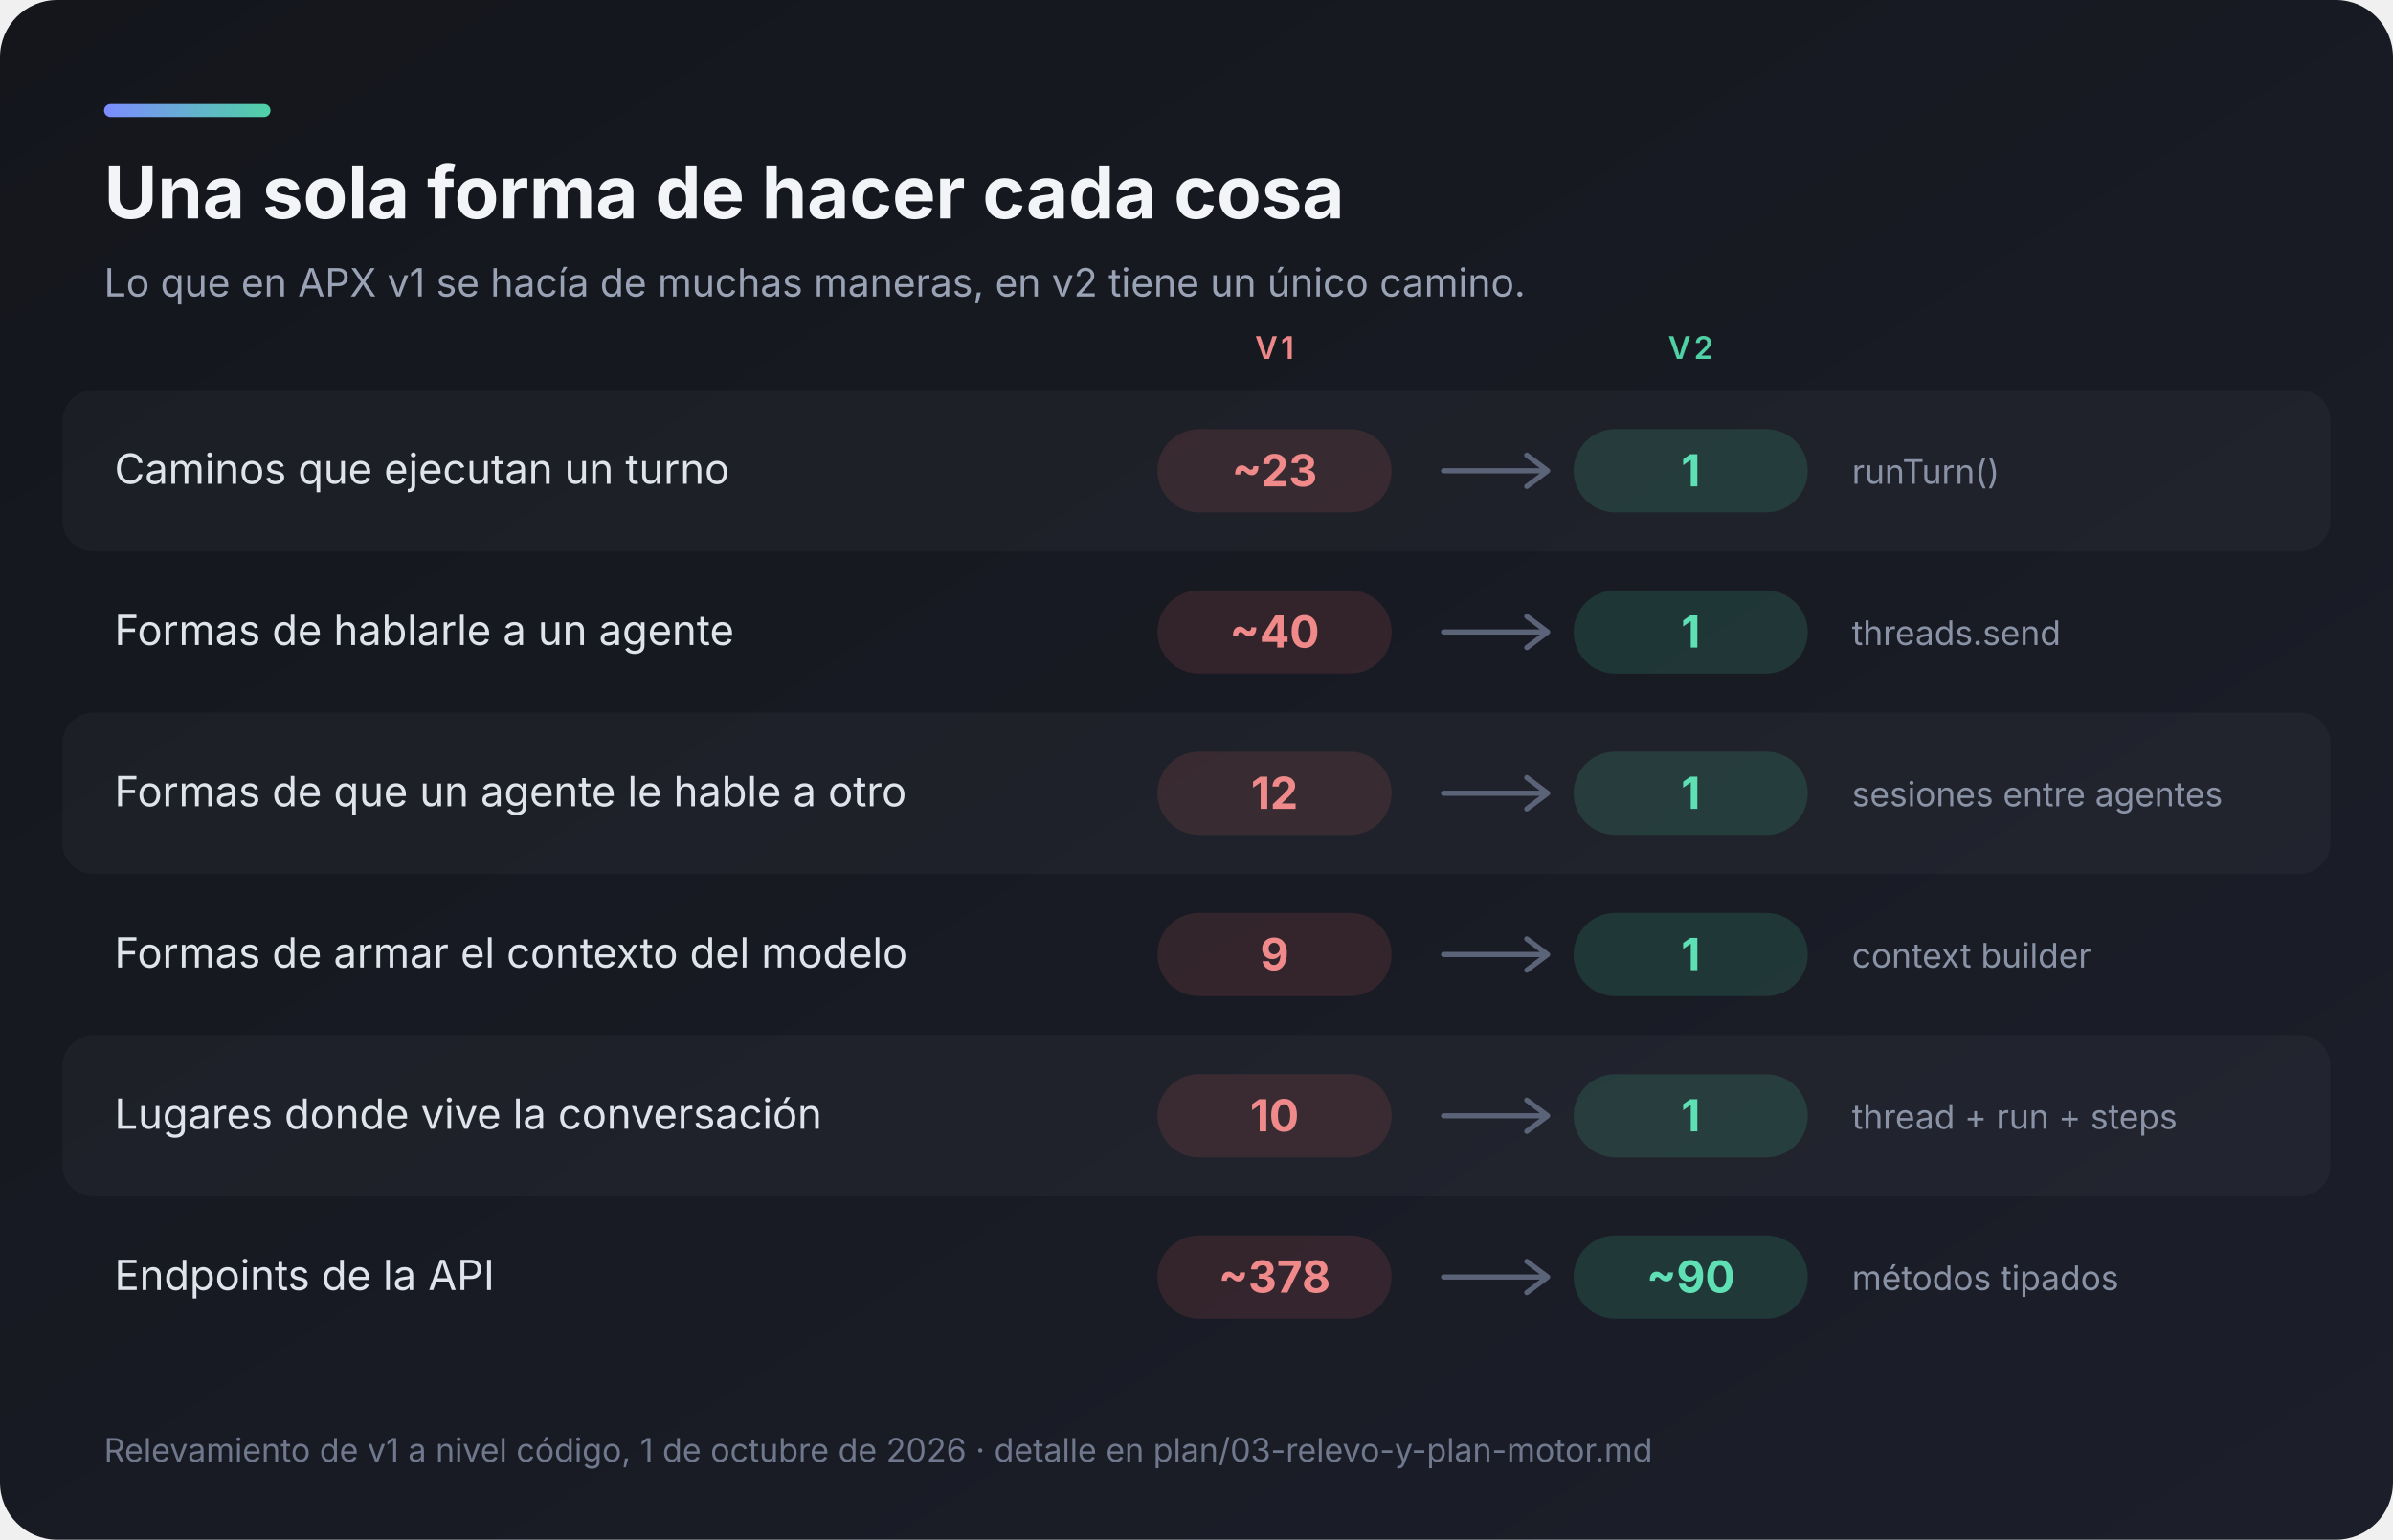
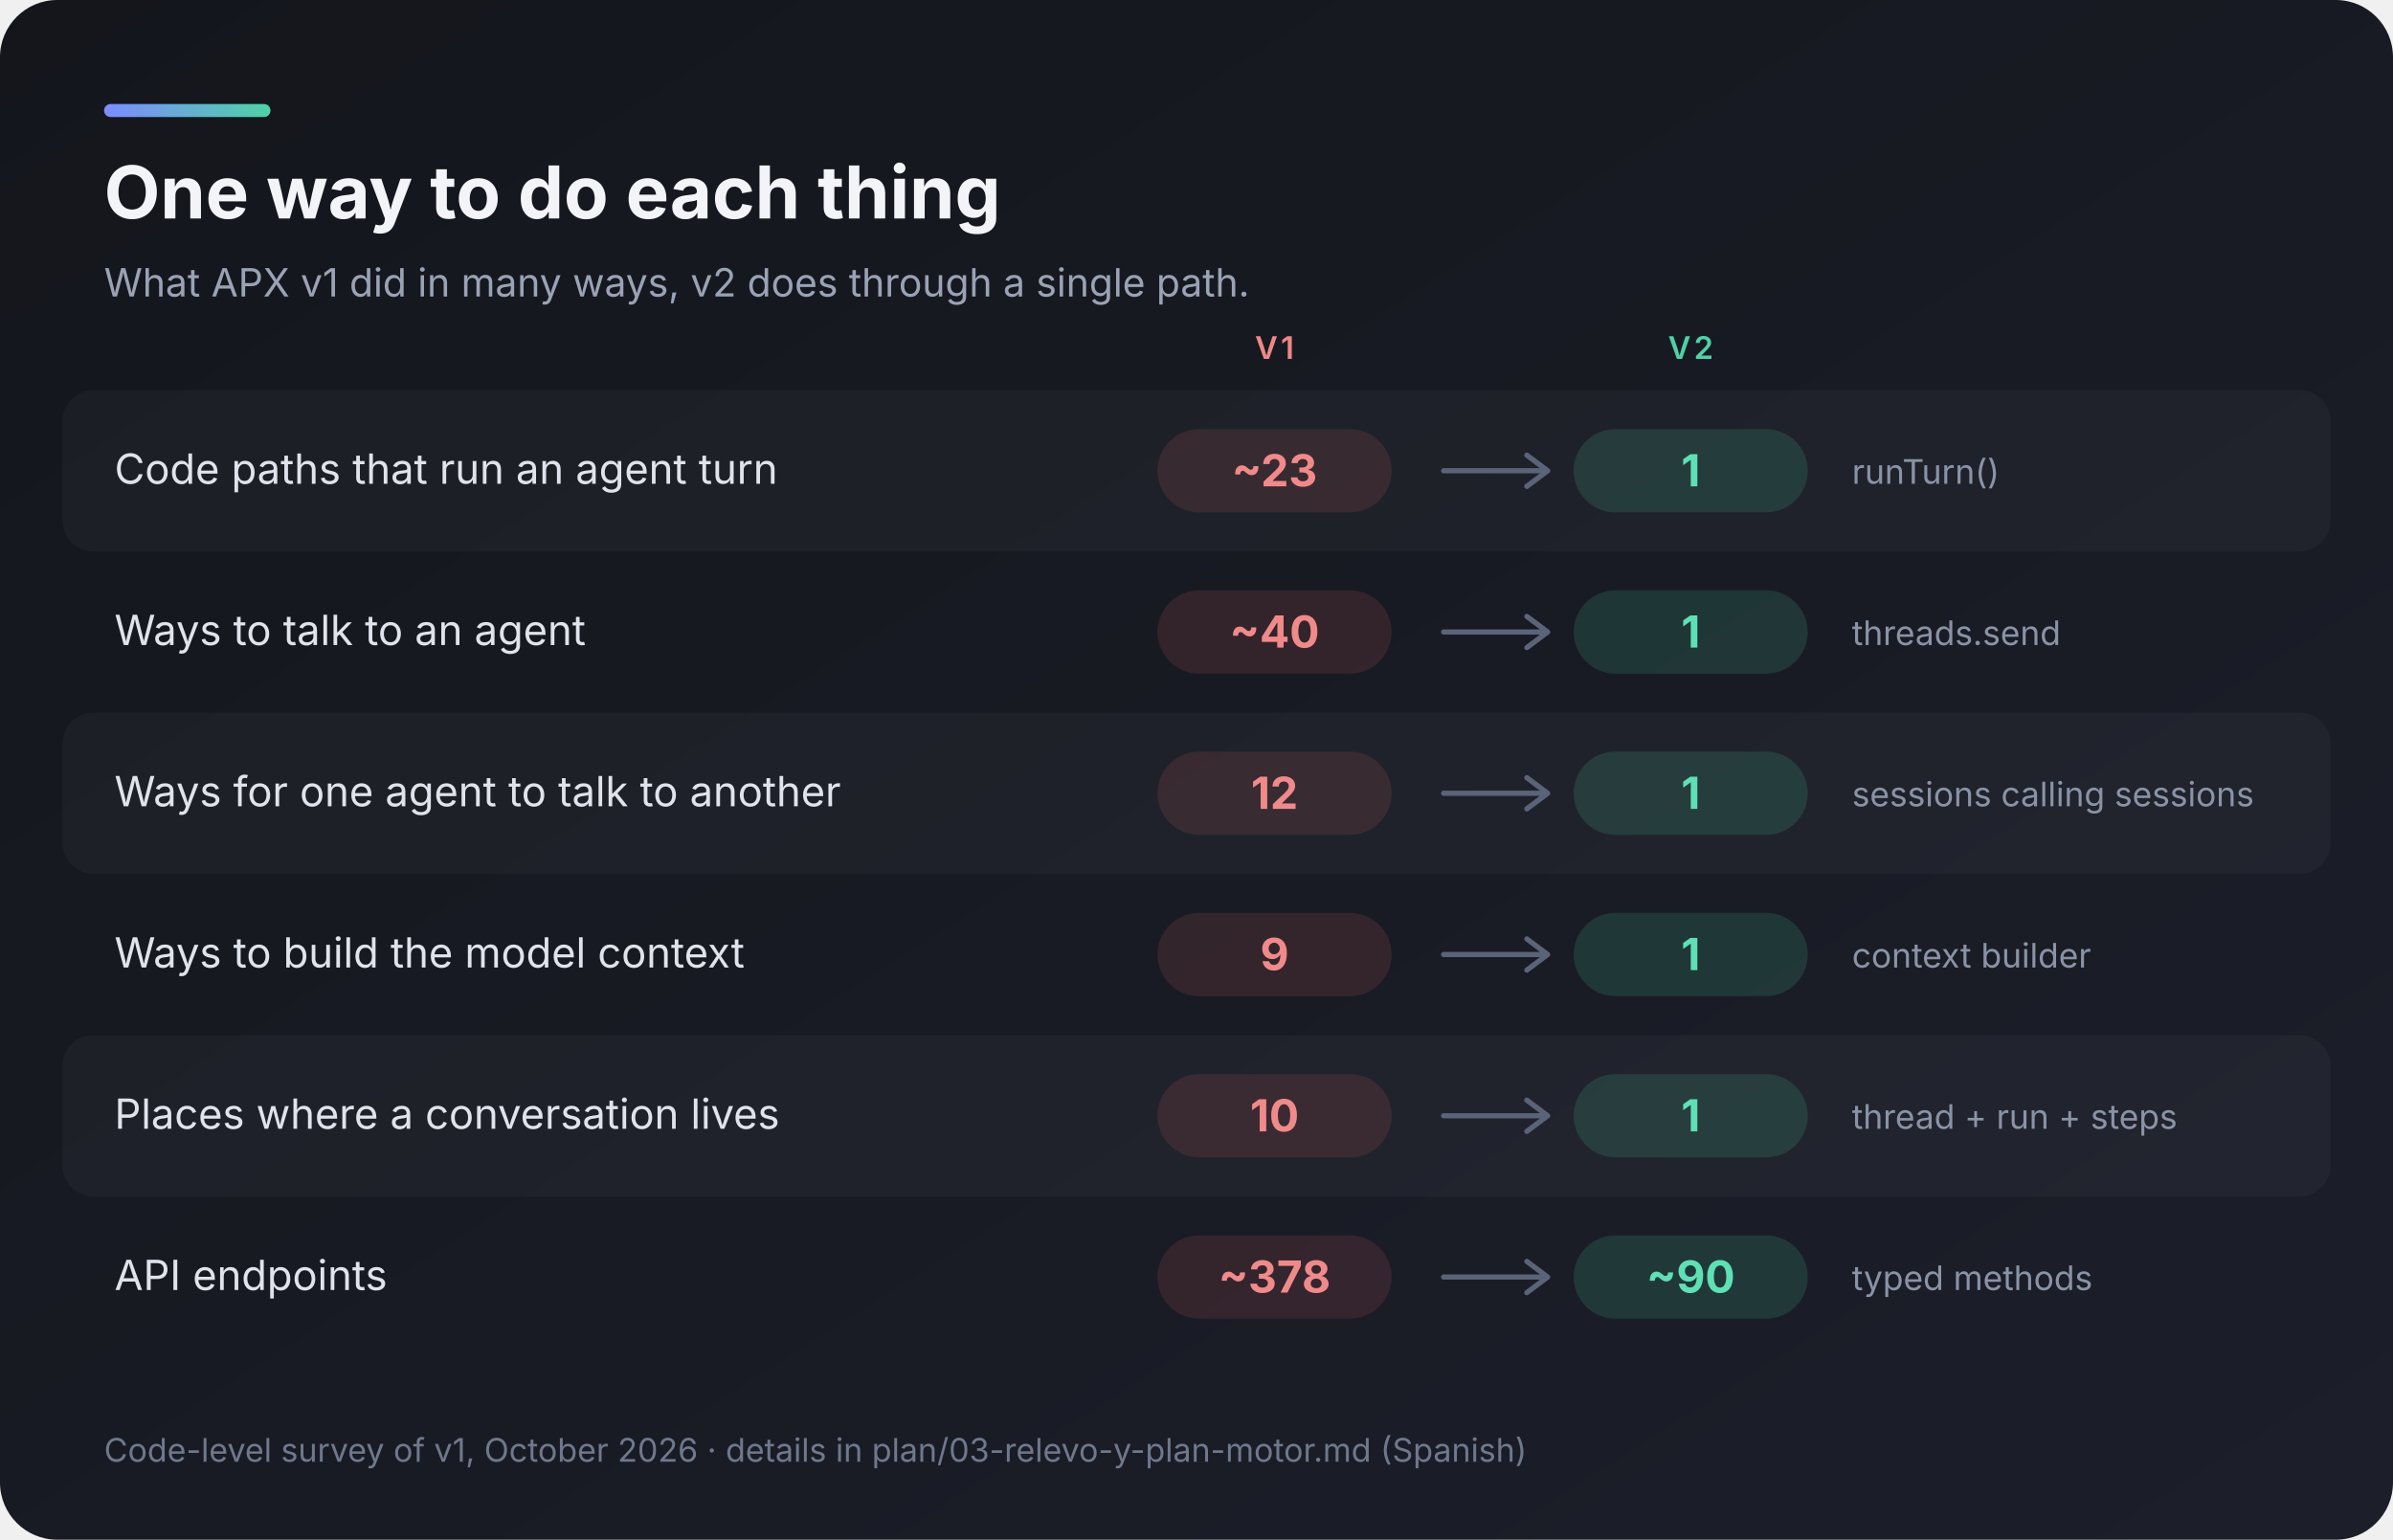
- <svg xmlns="http://www.w3.org/2000/svg" width="920" height="592" viewBox="0 0 920 592" role="img" aria-label="APX v1 contra v2: duplicaciones eliminadas">
+ <svg xmlns="http://www.w3.org/2000/svg" width="920" height="592" viewBox="0 0 920 592" role="img" aria-label="APX v1 vs v2: duplication removed">
  <defs>
    <linearGradient id="bg" x1="0" y1="0" x2="1" y2="1">
      <stop offset="0" stop-color="#14161c" />
      <stop offset="1" stop-color="#1c1f2a" />
    </linearGradient>
    <linearGradient id="bar" x1="0" y1="0" x2="1" y2="0">
      <stop offset="0" stop-color="#7c8cff" />
      <stop offset="1" stop-color="#4fd1a5" />
    </linearGradient>
  </defs>
  <rect width="920" height="592" rx="22" fill="url(#bg)" />
  <rect x="40" y="40" width="64" height="5" rx="2.5" fill="url(#bar)" />
-   <text x="40" y="84" font-family="-apple-system,BlinkMacSystemFont,'Segoe UI',Inter,Helvetica,Arial,sans-serif" font-size="28" font-weight="700" fill="#f2f4f8">Una sola forma de hacer cada cosa</text>
-   <text x="40" y="114" font-family="-apple-system,BlinkMacSystemFont,'Segoe UI',Inter,Helvetica,Arial,sans-serif" font-size="15" fill="#9aa3b5">Lo que en APX v1 se hacía de muchas maneras, en v2 tiene un único camino.</text>
+   <text x="40" y="84" font-family="-apple-system,BlinkMacSystemFont,'Segoe UI',Inter,Helvetica,Arial,sans-serif" font-size="28" font-weight="700" fill="#f2f4f8">One way to do each thing</text>
+   <text x="40" y="114" font-family="-apple-system,BlinkMacSystemFont,'Segoe UI',Inter,Helvetica,Arial,sans-serif" font-size="15" fill="#9aa3b5">What APX v1 did in many ways, v2 does through a single path.</text>
  <text x="490" y="138" font-family="-apple-system,BlinkMacSystemFont,'Segoe UI',Inter,Helvetica,Arial,sans-serif" font-size="12" font-weight="600" letter-spacing="1.2" fill="#e88" text-anchor="middle">V1</text>
  <text x="650" y="138" font-family="-apple-system,BlinkMacSystemFont,'Segoe UI',Inter,Helvetica,Arial,sans-serif" font-size="12" font-weight="600" letter-spacing="1.2" fill="#4fd1a5" text-anchor="middle">V2</text>
  <rect x="24" y="150" width="872" height="62" rx="12" fill="#ffffff" fill-opacity="0.035" />
-   <text x="44" y="186.0" font-family="-apple-system,BlinkMacSystemFont,'Segoe UI',Inter,Helvetica,Arial,sans-serif" font-size="16" fill="#dfe3ec">Caminos que ejecutan un turno</text>
+   <text x="44" y="186.0" font-family="-apple-system,BlinkMacSystemFont,'Segoe UI',Inter,Helvetica,Arial,sans-serif" font-size="16" fill="#dfe3ec">Code paths that run an agent turn</text>
  <rect x="445" y="165.0" width="90" height="32" rx="16" fill="#e86a6a" fill-opacity="0.13" />
  <text x="490" y="187.0" font-family="-apple-system,BlinkMacSystemFont,'Segoe UI',Inter,Helvetica,Arial,sans-serif" font-size="17" font-weight="700" fill="#f08a8a" text-anchor="middle">~23</text>
  <path d="M555 181.0 h40 m-8 -6 l8 6 l-8 6" stroke="#5b6378" stroke-width="2" fill="none" stroke-linecap="round" stroke-linejoin="round" />
  <rect x="605" y="165.0" width="90" height="32" rx="16" fill="#4fd1a5" fill-opacity="0.15" />
  <text x="650" y="187.0" font-family="-apple-system,BlinkMacSystemFont,'Segoe UI',Inter,Helvetica,Arial,sans-serif" font-size="17" font-weight="700" fill="#5fe0b4" text-anchor="middle">1</text>
  <text x="712" y="186.0" font-family="-apple-system,BlinkMacSystemFont,'Segoe UI',Inter,Helvetica,Arial,sans-serif" font-size="13" fill="#8a93a6">runTurn()</text>
-   <text x="44" y="248.0" font-family="-apple-system,BlinkMacSystemFont,'Segoe UI',Inter,Helvetica,Arial,sans-serif" font-size="16" fill="#dfe3ec">Formas de hablarle a un agente</text>
+   <text x="44" y="248.0" font-family="-apple-system,BlinkMacSystemFont,'Segoe UI',Inter,Helvetica,Arial,sans-serif" font-size="16" fill="#dfe3ec">Ways to talk to an agent</text>
  <rect x="445" y="227.0" width="90" height="32" rx="16" fill="#e86a6a" fill-opacity="0.13" />
  <text x="490" y="249.0" font-family="-apple-system,BlinkMacSystemFont,'Segoe UI',Inter,Helvetica,Arial,sans-serif" font-size="17" font-weight="700" fill="#f08a8a" text-anchor="middle">~40</text>
  <path d="M555 243.0 h40 m-8 -6 l8 6 l-8 6" stroke="#5b6378" stroke-width="2" fill="none" stroke-linecap="round" stroke-linejoin="round" />
  <rect x="605" y="227.0" width="90" height="32" rx="16" fill="#4fd1a5" fill-opacity="0.15" />
  <text x="650" y="249.0" font-family="-apple-system,BlinkMacSystemFont,'Segoe UI',Inter,Helvetica,Arial,sans-serif" font-size="17" font-weight="700" fill="#5fe0b4" text-anchor="middle">1</text>
  <text x="712" y="248.0" font-family="-apple-system,BlinkMacSystemFont,'Segoe UI',Inter,Helvetica,Arial,sans-serif" font-size="13" fill="#8a93a6">threads.send</text>
  <rect x="24" y="274" width="872" height="62" rx="12" fill="#ffffff" fill-opacity="0.035" />
-   <text x="44" y="310.0" font-family="-apple-system,BlinkMacSystemFont,'Segoe UI',Inter,Helvetica,Arial,sans-serif" font-size="16" fill="#dfe3ec">Formas de que un agente le hable a otro</text>
+   <text x="44" y="310.0" font-family="-apple-system,BlinkMacSystemFont,'Segoe UI',Inter,Helvetica,Arial,sans-serif" font-size="16" fill="#dfe3ec">Ways for one agent to talk to another</text>
  <rect x="445" y="289.0" width="90" height="32" rx="16" fill="#e86a6a" fill-opacity="0.13" />
  <text x="490" y="311.0" font-family="-apple-system,BlinkMacSystemFont,'Segoe UI',Inter,Helvetica,Arial,sans-serif" font-size="17" font-weight="700" fill="#f08a8a" text-anchor="middle">12</text>
  <path d="M555 305.0 h40 m-8 -6 l8 6 l-8 6" stroke="#5b6378" stroke-width="2" fill="none" stroke-linecap="round" stroke-linejoin="round" />
  <rect x="605" y="289.0" width="90" height="32" rx="16" fill="#4fd1a5" fill-opacity="0.15" />
  <text x="650" y="311.0" font-family="-apple-system,BlinkMacSystemFont,'Segoe UI',Inter,Helvetica,Arial,sans-serif" font-size="17" font-weight="700" fill="#5fe0b4" text-anchor="middle">1</text>
-   <text x="712" y="310.0" font-family="-apple-system,BlinkMacSystemFont,'Segoe UI',Inter,Helvetica,Arial,sans-serif" font-size="13" fill="#8a93a6">sesiones entre agentes</text>
-   <text x="44" y="372.0" font-family="-apple-system,BlinkMacSystemFont,'Segoe UI',Inter,Helvetica,Arial,sans-serif" font-size="16" fill="#dfe3ec">Formas de armar el contexto del modelo</text>
+   <text x="712" y="310.0" font-family="-apple-system,BlinkMacSystemFont,'Segoe UI',Inter,Helvetica,Arial,sans-serif" font-size="13" fill="#8a93a6">sessions calling sessions</text>
+   <text x="44" y="372.0" font-family="-apple-system,BlinkMacSystemFont,'Segoe UI',Inter,Helvetica,Arial,sans-serif" font-size="16" fill="#dfe3ec">Ways to build the model context</text>
  <rect x="445" y="351.0" width="90" height="32" rx="16" fill="#e86a6a" fill-opacity="0.13" />
  <text x="490" y="373.0" font-family="-apple-system,BlinkMacSystemFont,'Segoe UI',Inter,Helvetica,Arial,sans-serif" font-size="17" font-weight="700" fill="#f08a8a" text-anchor="middle">9</text>
  <path d="M555 367.0 h40 m-8 -6 l8 6 l-8 6" stroke="#5b6378" stroke-width="2" fill="none" stroke-linecap="round" stroke-linejoin="round" />
  <rect x="605" y="351.0" width="90" height="32" rx="16" fill="#4fd1a5" fill-opacity="0.15" />
  <text x="650" y="373.0" font-family="-apple-system,BlinkMacSystemFont,'Segoe UI',Inter,Helvetica,Arial,sans-serif" font-size="17" font-weight="700" fill="#5fe0b4" text-anchor="middle">1</text>
  <text x="712" y="372.0" font-family="-apple-system,BlinkMacSystemFont,'Segoe UI',Inter,Helvetica,Arial,sans-serif" font-size="13" fill="#8a93a6">context builder</text>
  <rect x="24" y="398" width="872" height="62" rx="12" fill="#ffffff" fill-opacity="0.035" />
-   <text x="44" y="434.0" font-family="-apple-system,BlinkMacSystemFont,'Segoe UI',Inter,Helvetica,Arial,sans-serif" font-size="16" fill="#dfe3ec">Lugares donde vive la conversación</text>
+   <text x="44" y="434.0" font-family="-apple-system,BlinkMacSystemFont,'Segoe UI',Inter,Helvetica,Arial,sans-serif" font-size="16" fill="#dfe3ec">Places where a conversation lives</text>
  <rect x="445" y="413.0" width="90" height="32" rx="16" fill="#e86a6a" fill-opacity="0.13" />
  <text x="490" y="435.0" font-family="-apple-system,BlinkMacSystemFont,'Segoe UI',Inter,Helvetica,Arial,sans-serif" font-size="17" font-weight="700" fill="#f08a8a" text-anchor="middle">10</text>
  <path d="M555 429.0 h40 m-8 -6 l8 6 l-8 6" stroke="#5b6378" stroke-width="2" fill="none" stroke-linecap="round" stroke-linejoin="round" />
  <rect x="605" y="413.0" width="90" height="32" rx="16" fill="#4fd1a5" fill-opacity="0.15" />
  <text x="650" y="435.0" font-family="-apple-system,BlinkMacSystemFont,'Segoe UI',Inter,Helvetica,Arial,sans-serif" font-size="17" font-weight="700" fill="#5fe0b4" text-anchor="middle">1</text>
  <text x="712" y="434.0" font-family="-apple-system,BlinkMacSystemFont,'Segoe UI',Inter,Helvetica,Arial,sans-serif" font-size="13" fill="#8a93a6">thread + run + steps</text>
-   <text x="44" y="496.0" font-family="-apple-system,BlinkMacSystemFont,'Segoe UI',Inter,Helvetica,Arial,sans-serif" font-size="16" fill="#dfe3ec">Endpoints de la API</text>
+   <text x="44" y="496.0" font-family="-apple-system,BlinkMacSystemFont,'Segoe UI',Inter,Helvetica,Arial,sans-serif" font-size="16" fill="#dfe3ec">API endpoints</text>
  <rect x="445" y="475.0" width="90" height="32" rx="16" fill="#e86a6a" fill-opacity="0.13" />
  <text x="490" y="497.0" font-family="-apple-system,BlinkMacSystemFont,'Segoe UI',Inter,Helvetica,Arial,sans-serif" font-size="17" font-weight="700" fill="#f08a8a" text-anchor="middle">~378</text>
  <path d="M555 491.0 h40 m-8 -6 l8 6 l-8 6" stroke="#5b6378" stroke-width="2" fill="none" stroke-linecap="round" stroke-linejoin="round" />
  <rect x="605" y="475.0" width="90" height="32" rx="16" fill="#4fd1a5" fill-opacity="0.15" />
  <text x="650" y="497.0" font-family="-apple-system,BlinkMacSystemFont,'Segoe UI',Inter,Helvetica,Arial,sans-serif" font-size="17" font-weight="700" fill="#5fe0b4" text-anchor="middle">~90</text>
-   <text x="712" y="496.0" font-family="-apple-system,BlinkMacSystemFont,'Segoe UI',Inter,Helvetica,Arial,sans-serif" font-size="13" fill="#8a93a6">métodos tipados</text>
-   <text x="40" y="562" font-family="-apple-system,BlinkMacSystemFont,'Segoe UI',Inter,Helvetica,Arial,sans-serif" font-size="12.5" fill="#6f788c">Relevamiento de v1 a nivel código, 1 de octubre de 2026 · detalle en plan/03-relevo-y-plan-motor.md</text>
+   <text x="712" y="496.0" font-family="-apple-system,BlinkMacSystemFont,'Segoe UI',Inter,Helvetica,Arial,sans-serif" font-size="13" fill="#8a93a6">typed methods</text>
+   <text x="40" y="562" font-family="-apple-system,BlinkMacSystemFont,'Segoe UI',Inter,Helvetica,Arial,sans-serif" font-size="12.5" fill="#6f788c">Code-level survey of v1, October 2026 · details in plan/03-relevo-y-plan-motor.md (Spanish)</text>
</svg>
